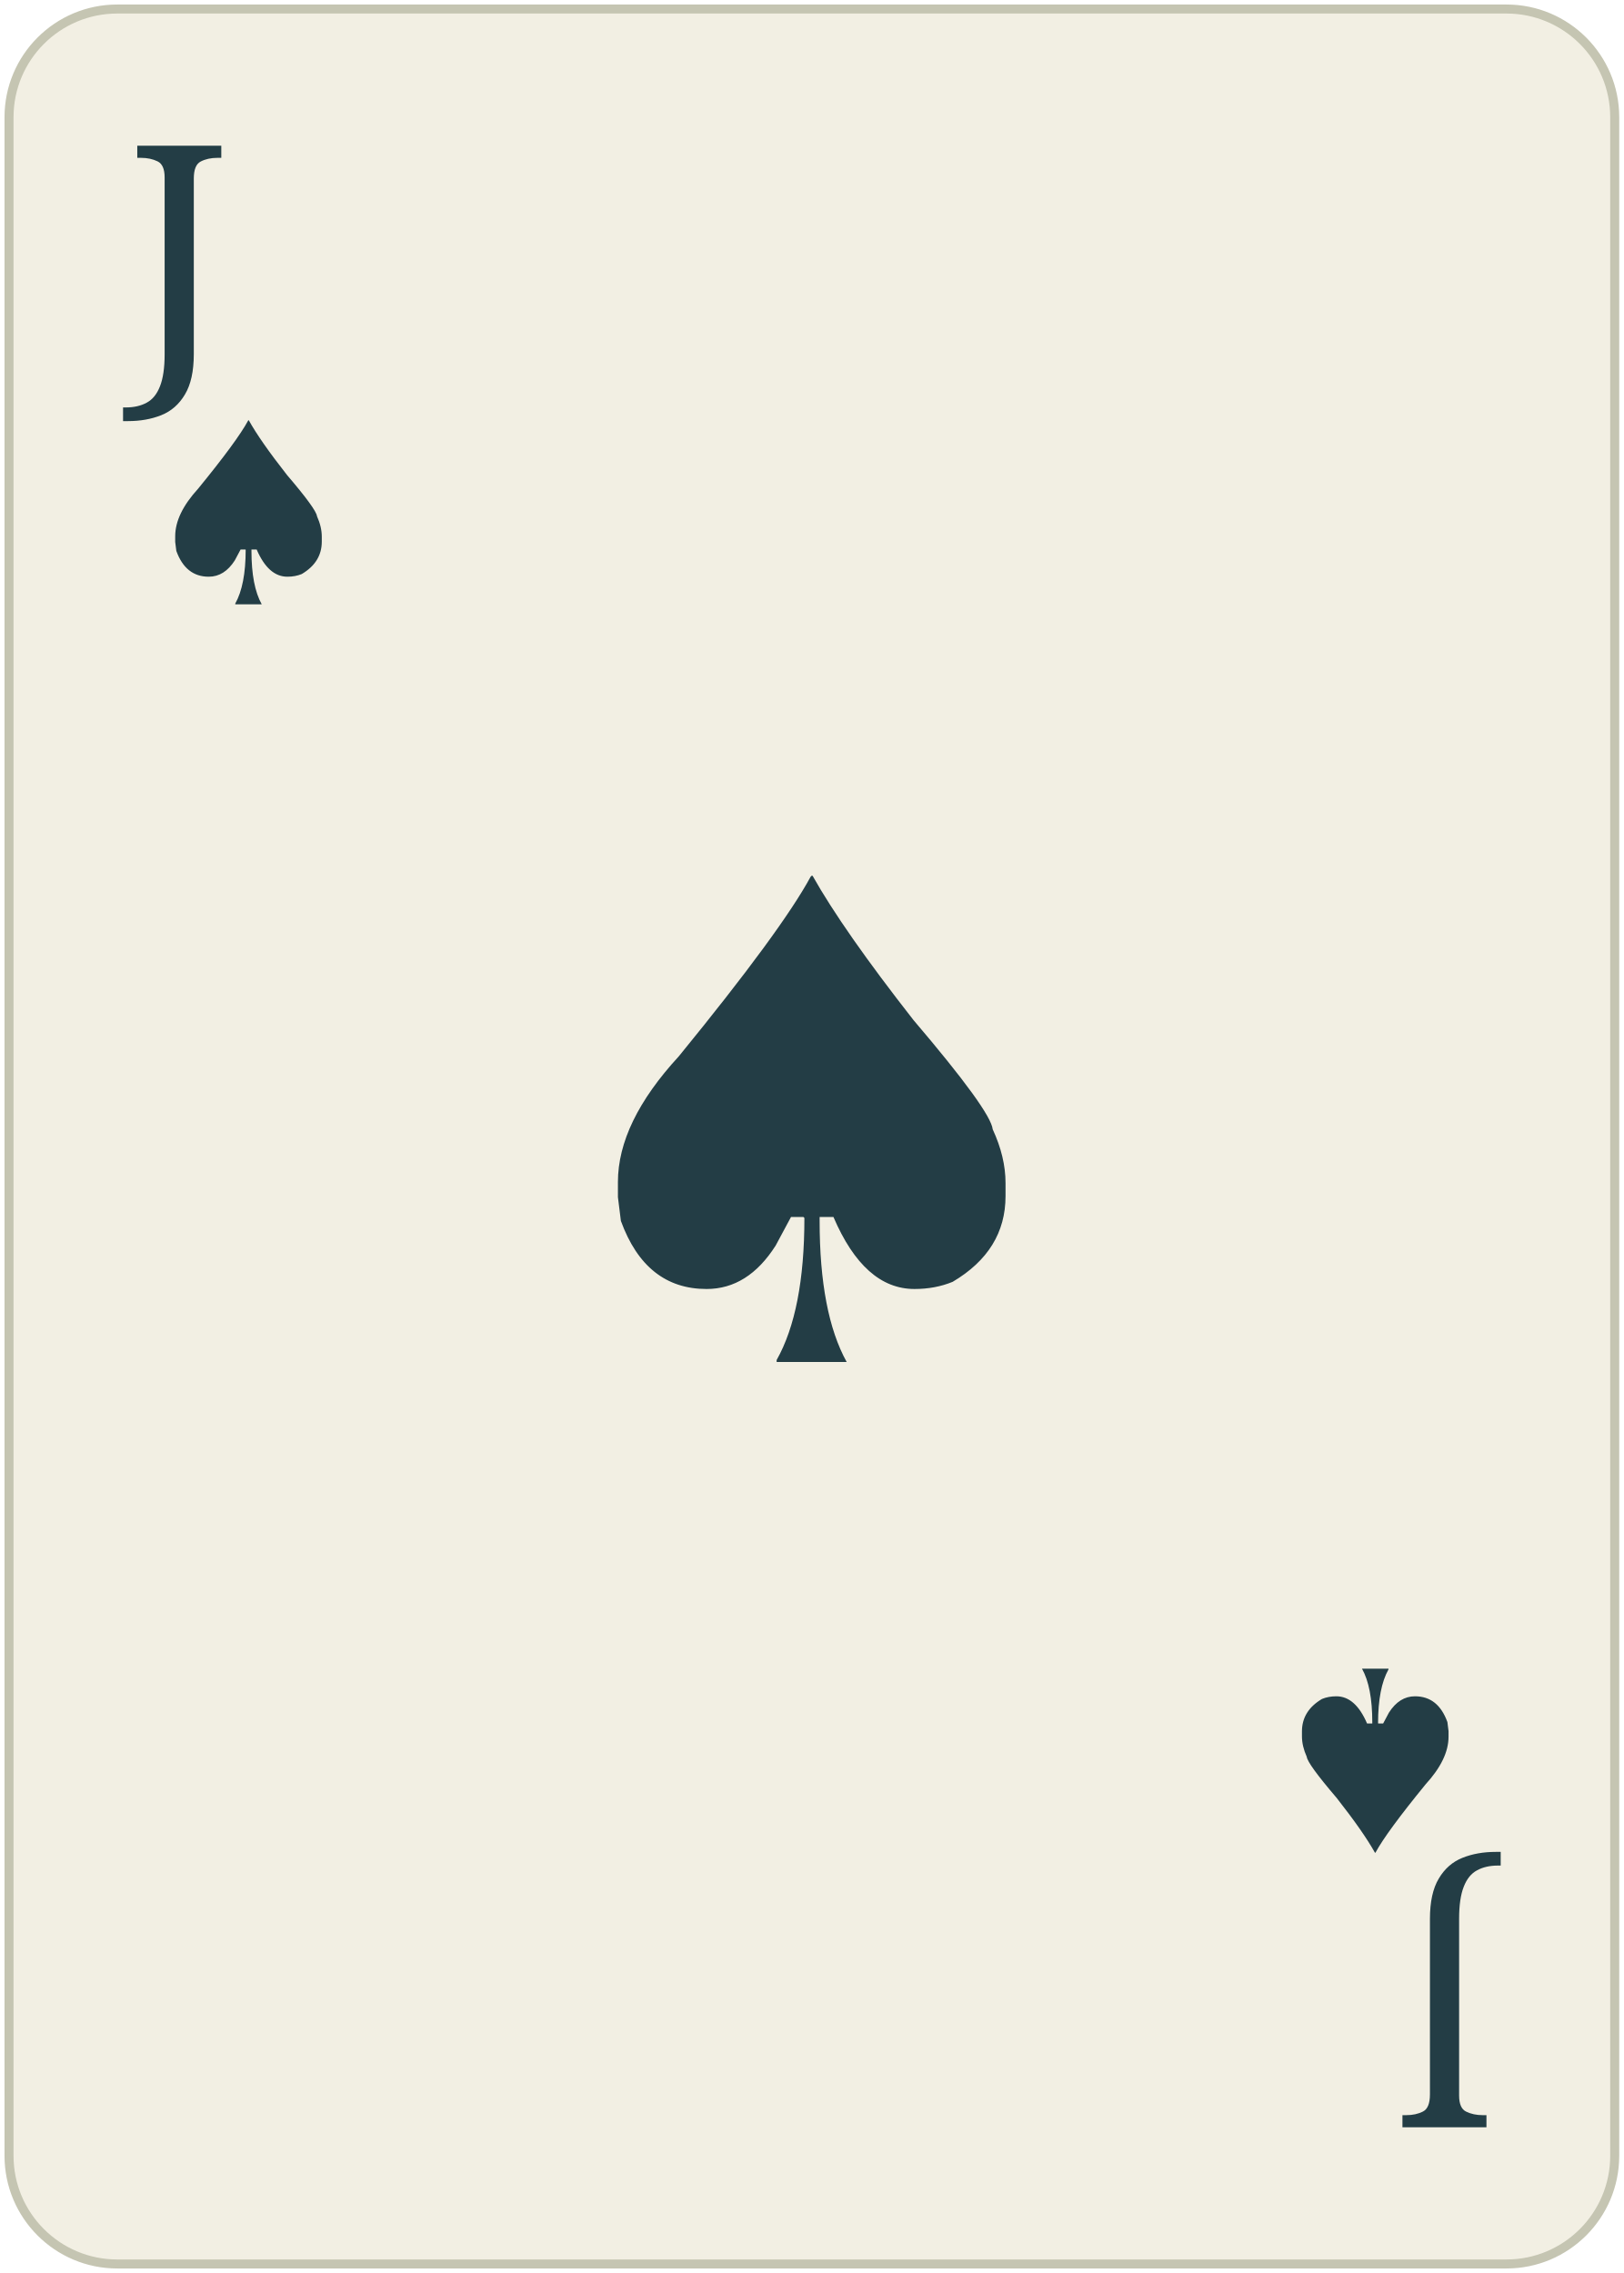
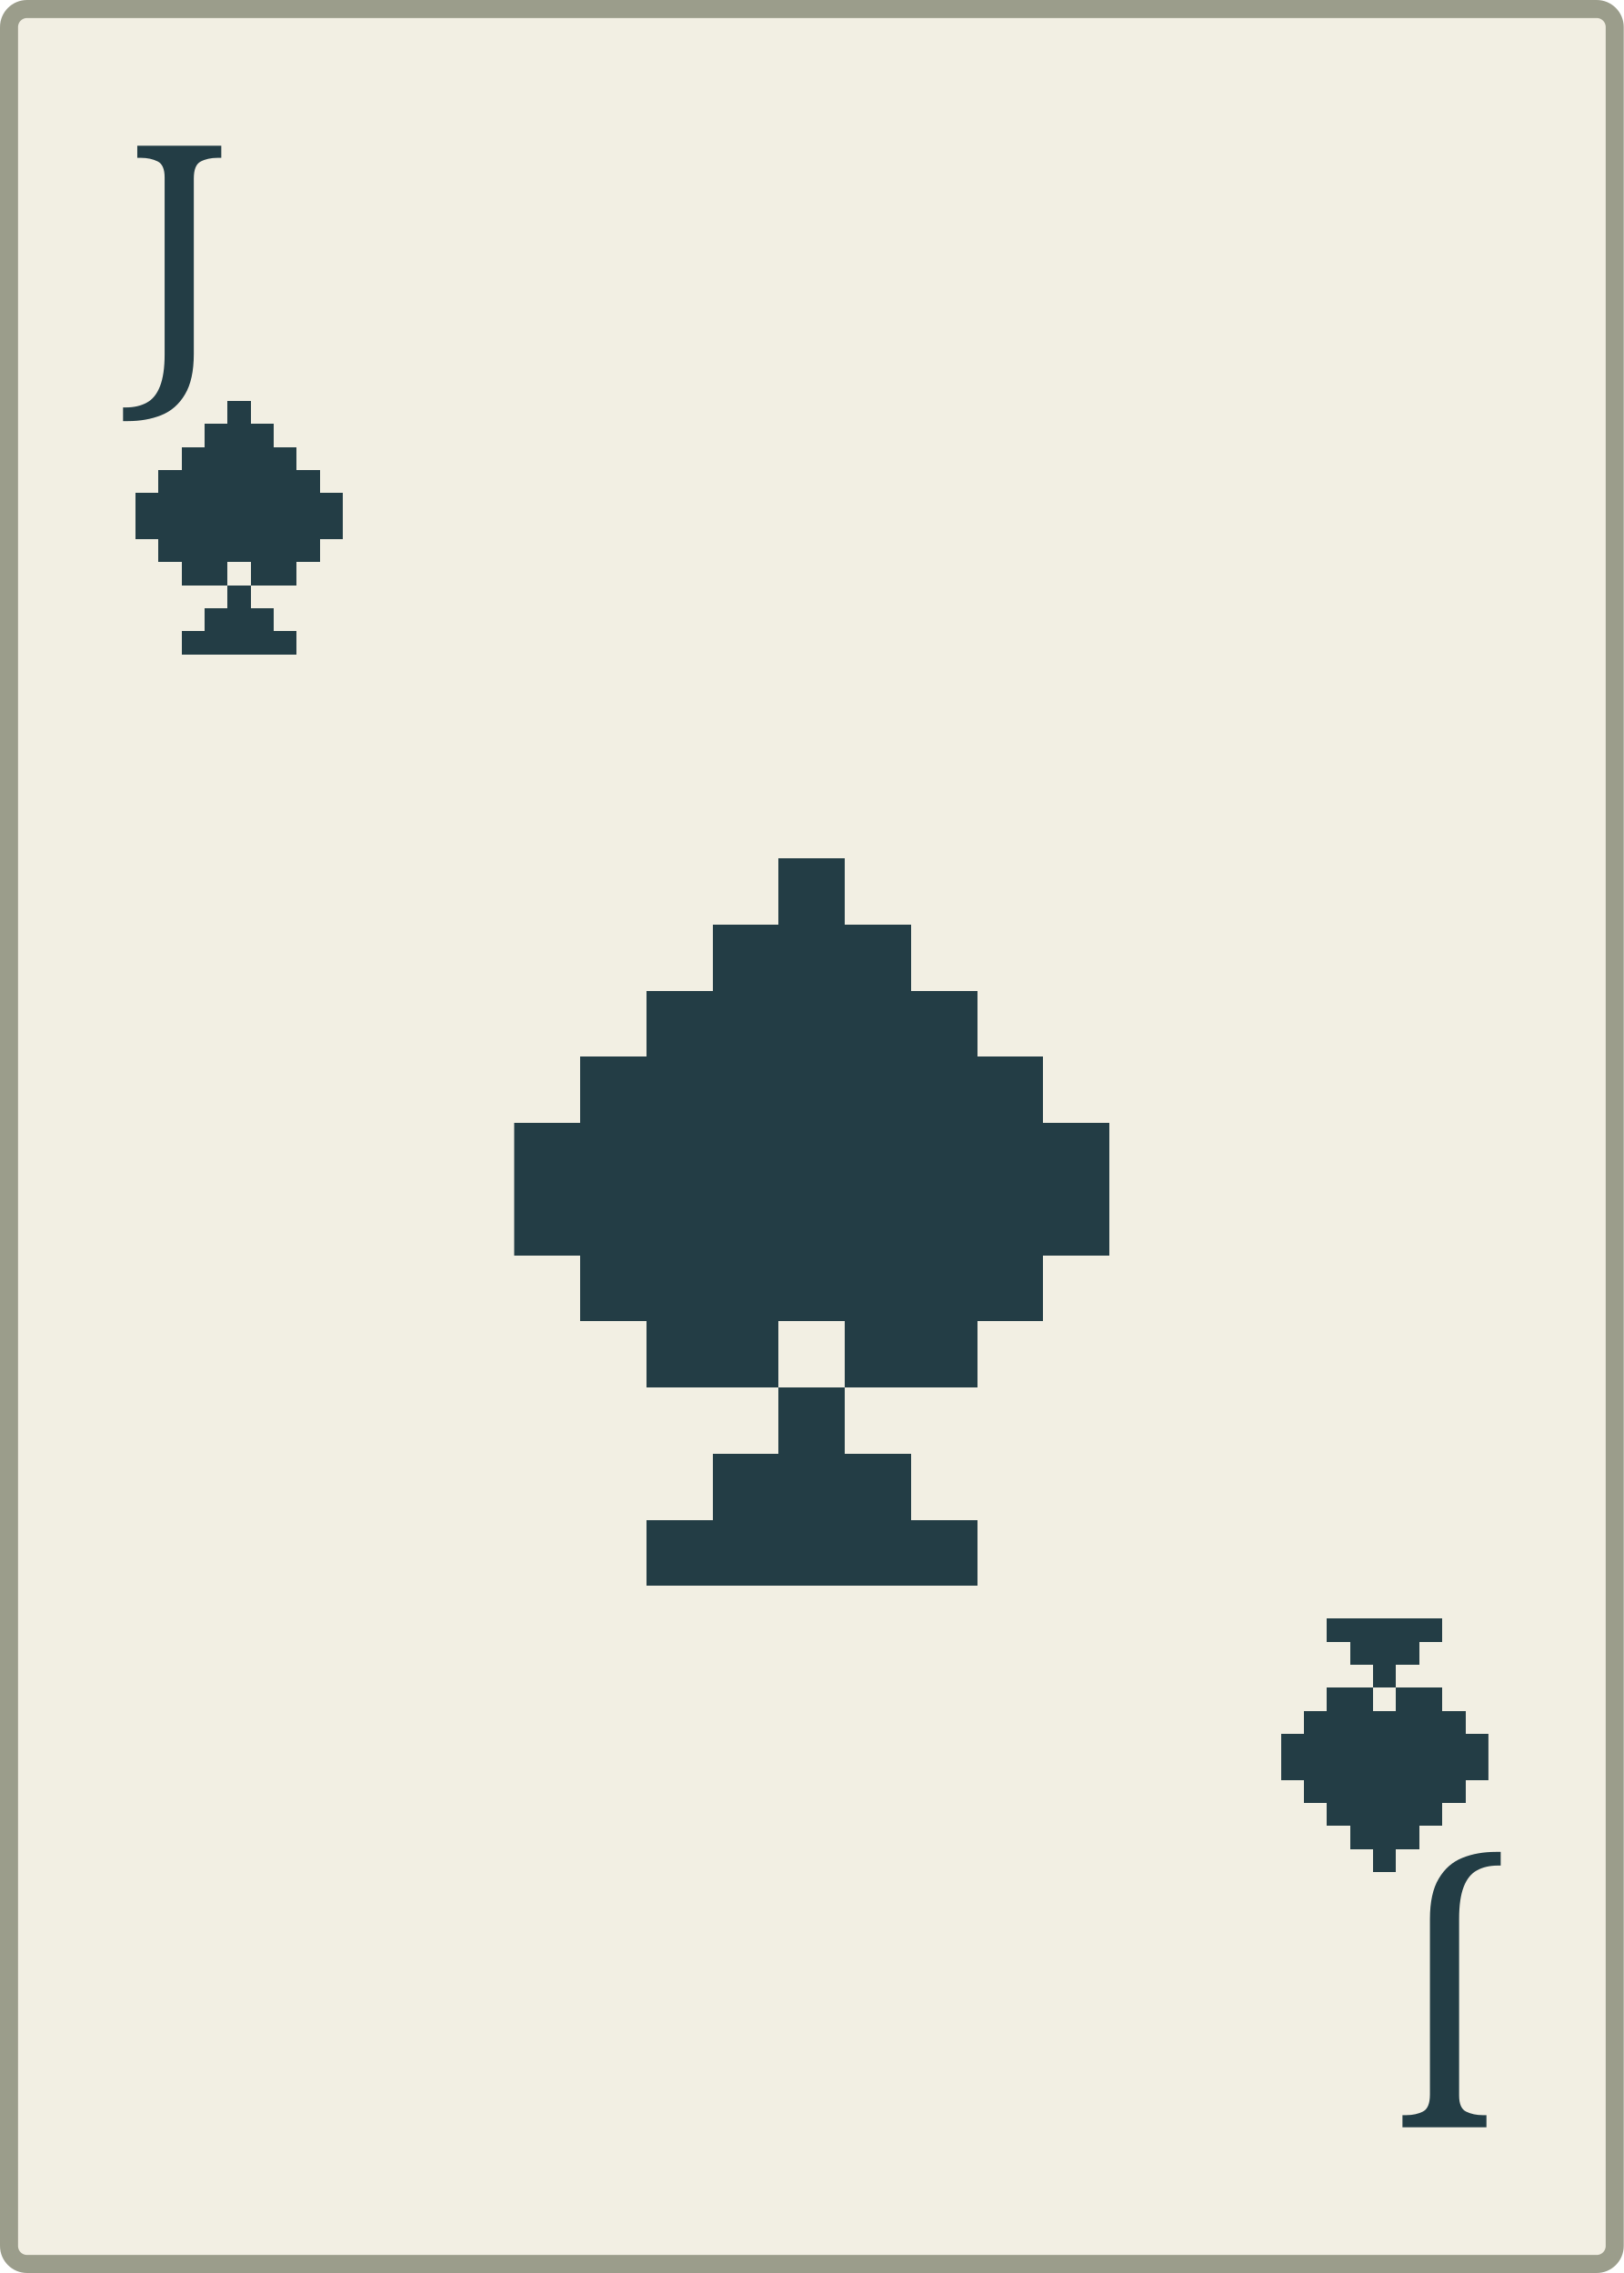
<svg xmlns="http://www.w3.org/2000/svg" viewBox="0 0 180 252">
-   <rect x="1" y="1" width="178" height="250" rx="12" fill="#f2efe3" stroke="#c5c5b2" />
+   <rect x="1" y="1" width="178" height="250" rx="2" fill="#f2efe3" stroke="#9b9d8b" stroke-width="2" />
  <g fill="#233d45" font-family="Georgia,serif">
    <text x="14" y="39" font-size="32">J</text>
-     <text x="15" y="67" font-size="28">♠</text>
-     <text x="90" y="151" text-anchor="middle" font-size="74">♠</text>
+     <svg x="15" y="44" width="23" height="29" viewBox="0 0 9 11" shape-rendering="crispEdges" aria-hidden="true">
+       <rect x="4" y="0" width="1" height="1" fill="#233d45" />
+       <rect x="3" y="1" width="1" height="1" fill="#233d45" />
+       <rect x="4" y="1" width="1" height="1" fill="#233d45" />
+       <rect x="5" y="1" width="1" height="1" fill="#233d45" />
+       <rect x="2" y="2" width="1" height="1" fill="#233d45" />
+       <rect x="3" y="2" width="1" height="1" fill="#233d45" />
+       <rect x="4" y="2" width="1" height="1" fill="#233d45" />
+       <rect x="5" y="2" width="1" height="1" fill="#233d45" />
+       <rect x="6" y="2" width="1" height="1" fill="#233d45" />
+       <rect x="1" y="3" width="1" height="1" fill="#233d45" />
+       <rect x="2" y="3" width="1" height="1" fill="#233d45" />
+       <rect x="3" y="3" width="1" height="1" fill="#233d45" />
+       <rect x="4" y="3" width="1" height="1" fill="#233d45" />
+       <rect x="5" y="3" width="1" height="1" fill="#233d45" />
+       <rect x="6" y="3" width="1" height="1" fill="#233d45" />
+       <rect x="7" y="3" width="1" height="1" fill="#233d45" />
+       <rect x="0" y="4" width="1" height="1" fill="#233d45" />
+       <rect x="1" y="4" width="1" height="1" fill="#233d45" />
+       <rect x="2" y="4" width="1" height="1" fill="#233d45" />
+       <rect x="3" y="4" width="1" height="1" fill="#233d45" />
+       <rect x="4" y="4" width="1" height="1" fill="#233d45" />
+       <rect x="5" y="4" width="1" height="1" fill="#233d45" />
+       <rect x="6" y="4" width="1" height="1" fill="#233d45" />
+       <rect x="7" y="4" width="1" height="1" fill="#233d45" />
+       <rect x="8" y="4" width="1" height="1" fill="#233d45" />
+       <rect x="0" y="5" width="1" height="1" fill="#233d45" />
+       <rect x="1" y="5" width="1" height="1" fill="#233d45" />
+       <rect x="2" y="5" width="1" height="1" fill="#233d45" />
+       <rect x="3" y="5" width="1" height="1" fill="#233d45" />
+       <rect x="4" y="5" width="1" height="1" fill="#233d45" />
+       <rect x="5" y="5" width="1" height="1" fill="#233d45" />
+       <rect x="6" y="5" width="1" height="1" fill="#233d45" />
+       <rect x="7" y="5" width="1" height="1" fill="#233d45" />
+       <rect x="8" y="5" width="1" height="1" fill="#233d45" />
+       <rect x="1" y="6" width="1" height="1" fill="#233d45" />
+       <rect x="2" y="6" width="1" height="1" fill="#233d45" />
+       <rect x="3" y="6" width="1" height="1" fill="#233d45" />
+       <rect x="4" y="6" width="1" height="1" fill="#233d45" />
+       <rect x="5" y="6" width="1" height="1" fill="#233d45" />
+       <rect x="6" y="6" width="1" height="1" fill="#233d45" />
+       <rect x="7" y="6" width="1" height="1" fill="#233d45" />
+       <rect x="2" y="7" width="1" height="1" fill="#233d45" />
+       <rect x="3" y="7" width="1" height="1" fill="#233d45" />
+       <rect x="5" y="7" width="1" height="1" fill="#233d45" />
+       <rect x="6" y="7" width="1" height="1" fill="#233d45" />
+       <rect x="4" y="8" width="1" height="1" fill="#233d45" />
+       <rect x="3" y="9" width="1" height="1" fill="#233d45" />
+       <rect x="4" y="9" width="1" height="1" fill="#233d45" />
+       <rect x="5" y="9" width="1" height="1" fill="#233d45" />
+       <rect x="2" y="10" width="1" height="1" fill="#233d45" />
+       <rect x="3" y="10" width="1" height="1" fill="#233d45" />
+       <rect x="4" y="10" width="1" height="1" fill="#233d45" />
+       <rect x="5" y="10" width="1" height="1" fill="#233d45" />
+       <rect x="6" y="10" width="1" height="1" fill="#233d45" />
+     </svg>
+     <svg x="57" y="95" width="66" height="81" viewBox="0 0 9 11" shape-rendering="crispEdges" aria-hidden="true">
+       <rect x="4" y="0" width="1" height="1" fill="#233d45" />
+       <rect x="3" y="1" width="1" height="1" fill="#233d45" />
+       <rect x="4" y="1" width="1" height="1" fill="#233d45" />
+       <rect x="5" y="1" width="1" height="1" fill="#233d45" />
+       <rect x="2" y="2" width="1" height="1" fill="#233d45" />
+       <rect x="3" y="2" width="1" height="1" fill="#233d45" />
+       <rect x="4" y="2" width="1" height="1" fill="#233d45" />
+       <rect x="5" y="2" width="1" height="1" fill="#233d45" />
+       <rect x="6" y="2" width="1" height="1" fill="#233d45" />
+       <rect x="1" y="3" width="1" height="1" fill="#233d45" />
+       <rect x="2" y="3" width="1" height="1" fill="#233d45" />
+       <rect x="3" y="3" width="1" height="1" fill="#233d45" />
+       <rect x="4" y="3" width="1" height="1" fill="#233d45" />
+       <rect x="5" y="3" width="1" height="1" fill="#233d45" />
+       <rect x="6" y="3" width="1" height="1" fill="#233d45" />
+       <rect x="7" y="3" width="1" height="1" fill="#233d45" />
+       <rect x="0" y="4" width="1" height="1" fill="#233d45" />
+       <rect x="1" y="4" width="1" height="1" fill="#233d45" />
+       <rect x="2" y="4" width="1" height="1" fill="#233d45" />
+       <rect x="3" y="4" width="1" height="1" fill="#233d45" />
+       <rect x="4" y="4" width="1" height="1" fill="#233d45" />
+       <rect x="5" y="4" width="1" height="1" fill="#233d45" />
+       <rect x="6" y="4" width="1" height="1" fill="#233d45" />
+       <rect x="7" y="4" width="1" height="1" fill="#233d45" />
+       <rect x="8" y="4" width="1" height="1" fill="#233d45" />
+       <rect x="0" y="5" width="1" height="1" fill="#233d45" />
+       <rect x="1" y="5" width="1" height="1" fill="#233d45" />
+       <rect x="2" y="5" width="1" height="1" fill="#233d45" />
+       <rect x="3" y="5" width="1" height="1" fill="#233d45" />
+       <rect x="4" y="5" width="1" height="1" fill="#233d45" />
+       <rect x="5" y="5" width="1" height="1" fill="#233d45" />
+       <rect x="6" y="5" width="1" height="1" fill="#233d45" />
+       <rect x="7" y="5" width="1" height="1" fill="#233d45" />
+       <rect x="8" y="5" width="1" height="1" fill="#233d45" />
+       <rect x="1" y="6" width="1" height="1" fill="#233d45" />
+       <rect x="2" y="6" width="1" height="1" fill="#233d45" />
+       <rect x="3" y="6" width="1" height="1" fill="#233d45" />
+       <rect x="4" y="6" width="1" height="1" fill="#233d45" />
+       <rect x="5" y="6" width="1" height="1" fill="#233d45" />
+       <rect x="6" y="6" width="1" height="1" fill="#233d45" />
+       <rect x="7" y="6" width="1" height="1" fill="#233d45" />
+       <rect x="2" y="7" width="1" height="1" fill="#233d45" />
+       <rect x="3" y="7" width="1" height="1" fill="#233d45" />
+       <rect x="5" y="7" width="1" height="1" fill="#233d45" />
+       <rect x="6" y="7" width="1" height="1" fill="#233d45" />
+       <rect x="4" y="8" width="1" height="1" fill="#233d45" />
+       <rect x="3" y="9" width="1" height="1" fill="#233d45" />
+       <rect x="4" y="9" width="1" height="1" fill="#233d45" />
+       <rect x="5" y="9" width="1" height="1" fill="#233d45" />
+       <rect x="2" y="10" width="1" height="1" fill="#233d45" />
+       <rect x="3" y="10" width="1" height="1" fill="#233d45" />
+       <rect x="4" y="10" width="1" height="1" fill="#233d45" />
+       <rect x="5" y="10" width="1" height="1" fill="#233d45" />
+       <rect x="6" y="10" width="1" height="1" fill="#233d45" />
+     </svg>
    <g transform="rotate(180 90 126)">
      <text x="14" y="39" font-size="32">J</text>
-       <text x="15" y="67" font-size="28">♠</text>
+       <svg x="15" y="44" width="23" height="29" viewBox="0 0 9 11" shape-rendering="crispEdges" aria-hidden="true">
+         <rect x="4" y="0" width="1" height="1" fill="#233d45" />
+         <rect x="3" y="1" width="1" height="1" fill="#233d45" />
+         <rect x="4" y="1" width="1" height="1" fill="#233d45" />
+         <rect x="5" y="1" width="1" height="1" fill="#233d45" />
+         <rect x="2" y="2" width="1" height="1" fill="#233d45" />
+         <rect x="3" y="2" width="1" height="1" fill="#233d45" />
+         <rect x="4" y="2" width="1" height="1" fill="#233d45" />
+         <rect x="5" y="2" width="1" height="1" fill="#233d45" />
+         <rect x="6" y="2" width="1" height="1" fill="#233d45" />
+         <rect x="1" y="3" width="1" height="1" fill="#233d45" />
+         <rect x="2" y="3" width="1" height="1" fill="#233d45" />
+         <rect x="3" y="3" width="1" height="1" fill="#233d45" />
+         <rect x="4" y="3" width="1" height="1" fill="#233d45" />
+         <rect x="5" y="3" width="1" height="1" fill="#233d45" />
+         <rect x="6" y="3" width="1" height="1" fill="#233d45" />
+         <rect x="7" y="3" width="1" height="1" fill="#233d45" />
+         <rect x="0" y="4" width="1" height="1" fill="#233d45" />
+         <rect x="1" y="4" width="1" height="1" fill="#233d45" />
+         <rect x="2" y="4" width="1" height="1" fill="#233d45" />
+         <rect x="3" y="4" width="1" height="1" fill="#233d45" />
+         <rect x="4" y="4" width="1" height="1" fill="#233d45" />
+         <rect x="5" y="4" width="1" height="1" fill="#233d45" />
+         <rect x="6" y="4" width="1" height="1" fill="#233d45" />
+         <rect x="7" y="4" width="1" height="1" fill="#233d45" />
+         <rect x="8" y="4" width="1" height="1" fill="#233d45" />
+         <rect x="0" y="5" width="1" height="1" fill="#233d45" />
+         <rect x="1" y="5" width="1" height="1" fill="#233d45" />
+         <rect x="2" y="5" width="1" height="1" fill="#233d45" />
+         <rect x="3" y="5" width="1" height="1" fill="#233d45" />
+         <rect x="4" y="5" width="1" height="1" fill="#233d45" />
+         <rect x="5" y="5" width="1" height="1" fill="#233d45" />
+         <rect x="6" y="5" width="1" height="1" fill="#233d45" />
+         <rect x="7" y="5" width="1" height="1" fill="#233d45" />
+         <rect x="8" y="5" width="1" height="1" fill="#233d45" />
+         <rect x="1" y="6" width="1" height="1" fill="#233d45" />
+         <rect x="2" y="6" width="1" height="1" fill="#233d45" />
+         <rect x="3" y="6" width="1" height="1" fill="#233d45" />
+         <rect x="4" y="6" width="1" height="1" fill="#233d45" />
+         <rect x="5" y="6" width="1" height="1" fill="#233d45" />
+         <rect x="6" y="6" width="1" height="1" fill="#233d45" />
+         <rect x="7" y="6" width="1" height="1" fill="#233d45" />
+         <rect x="2" y="7" width="1" height="1" fill="#233d45" />
+         <rect x="3" y="7" width="1" height="1" fill="#233d45" />
+         <rect x="5" y="7" width="1" height="1" fill="#233d45" />
+         <rect x="6" y="7" width="1" height="1" fill="#233d45" />
+         <rect x="4" y="8" width="1" height="1" fill="#233d45" />
+         <rect x="3" y="9" width="1" height="1" fill="#233d45" />
+         <rect x="4" y="9" width="1" height="1" fill="#233d45" />
+         <rect x="5" y="9" width="1" height="1" fill="#233d45" />
+         <rect x="2" y="10" width="1" height="1" fill="#233d45" />
+         <rect x="3" y="10" width="1" height="1" fill="#233d45" />
+         <rect x="4" y="10" width="1" height="1" fill="#233d45" />
+         <rect x="5" y="10" width="1" height="1" fill="#233d45" />
+         <rect x="6" y="10" width="1" height="1" fill="#233d45" />
+       </svg>
    </g>
  </g>
</svg>
